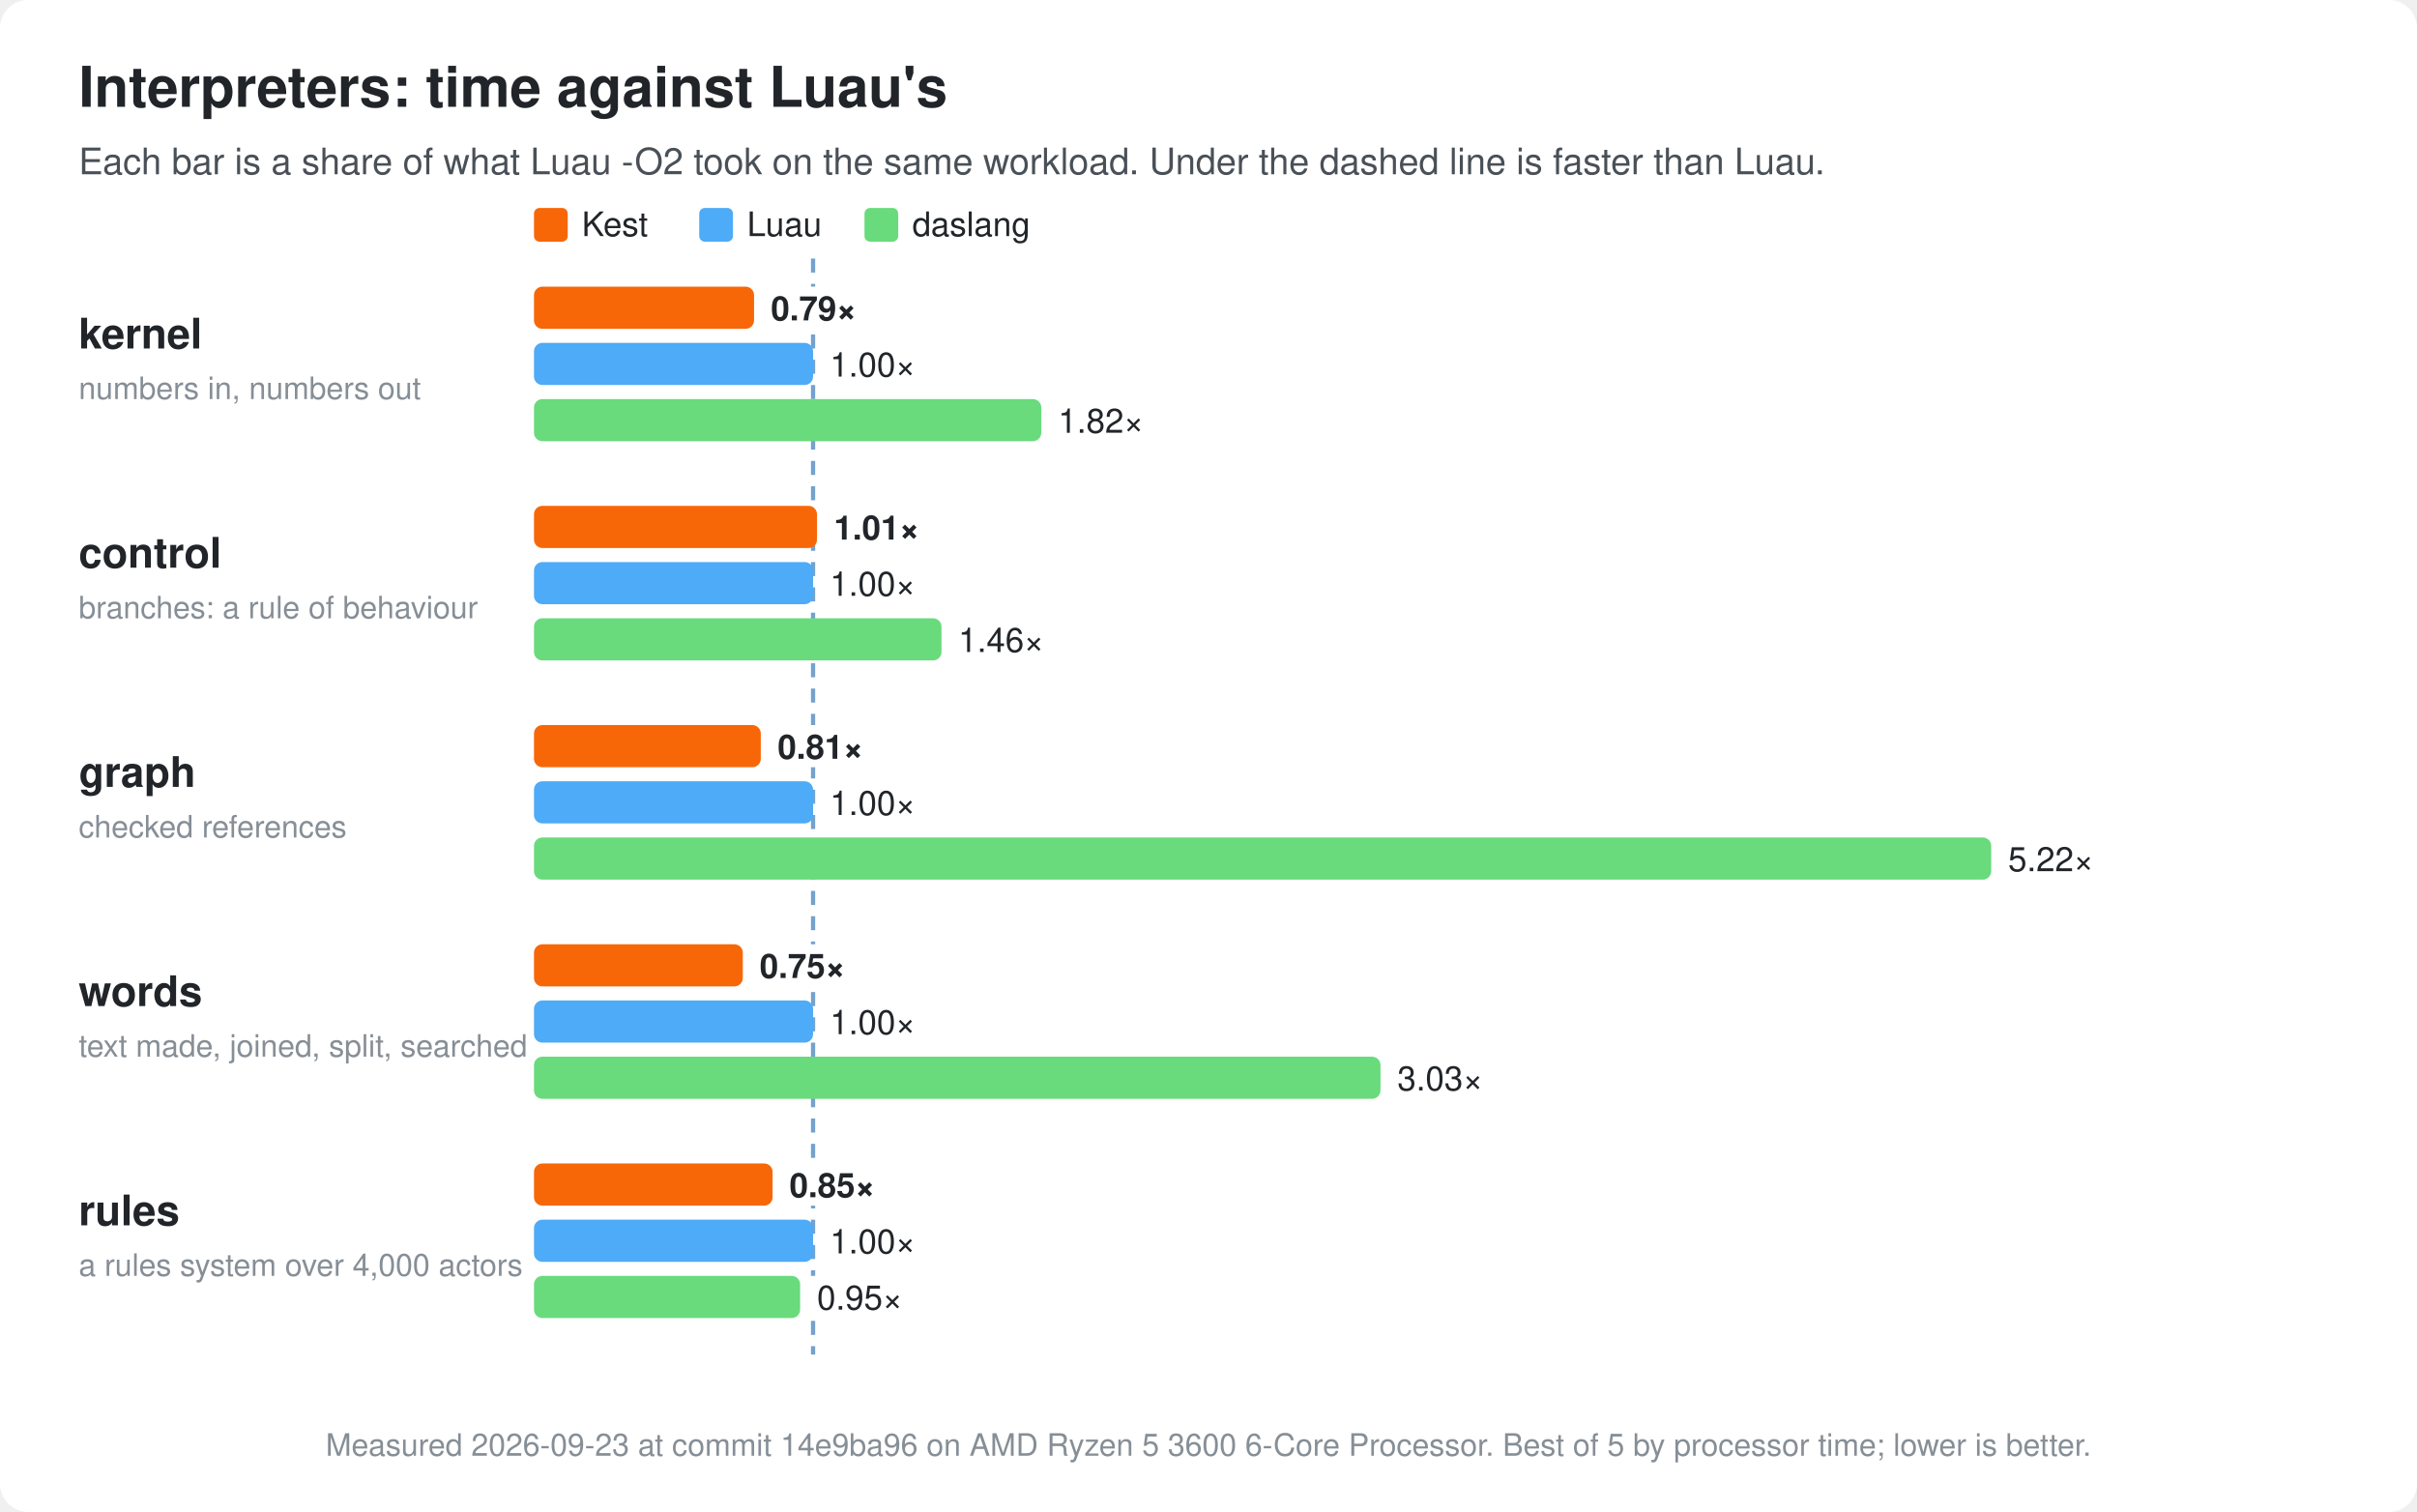
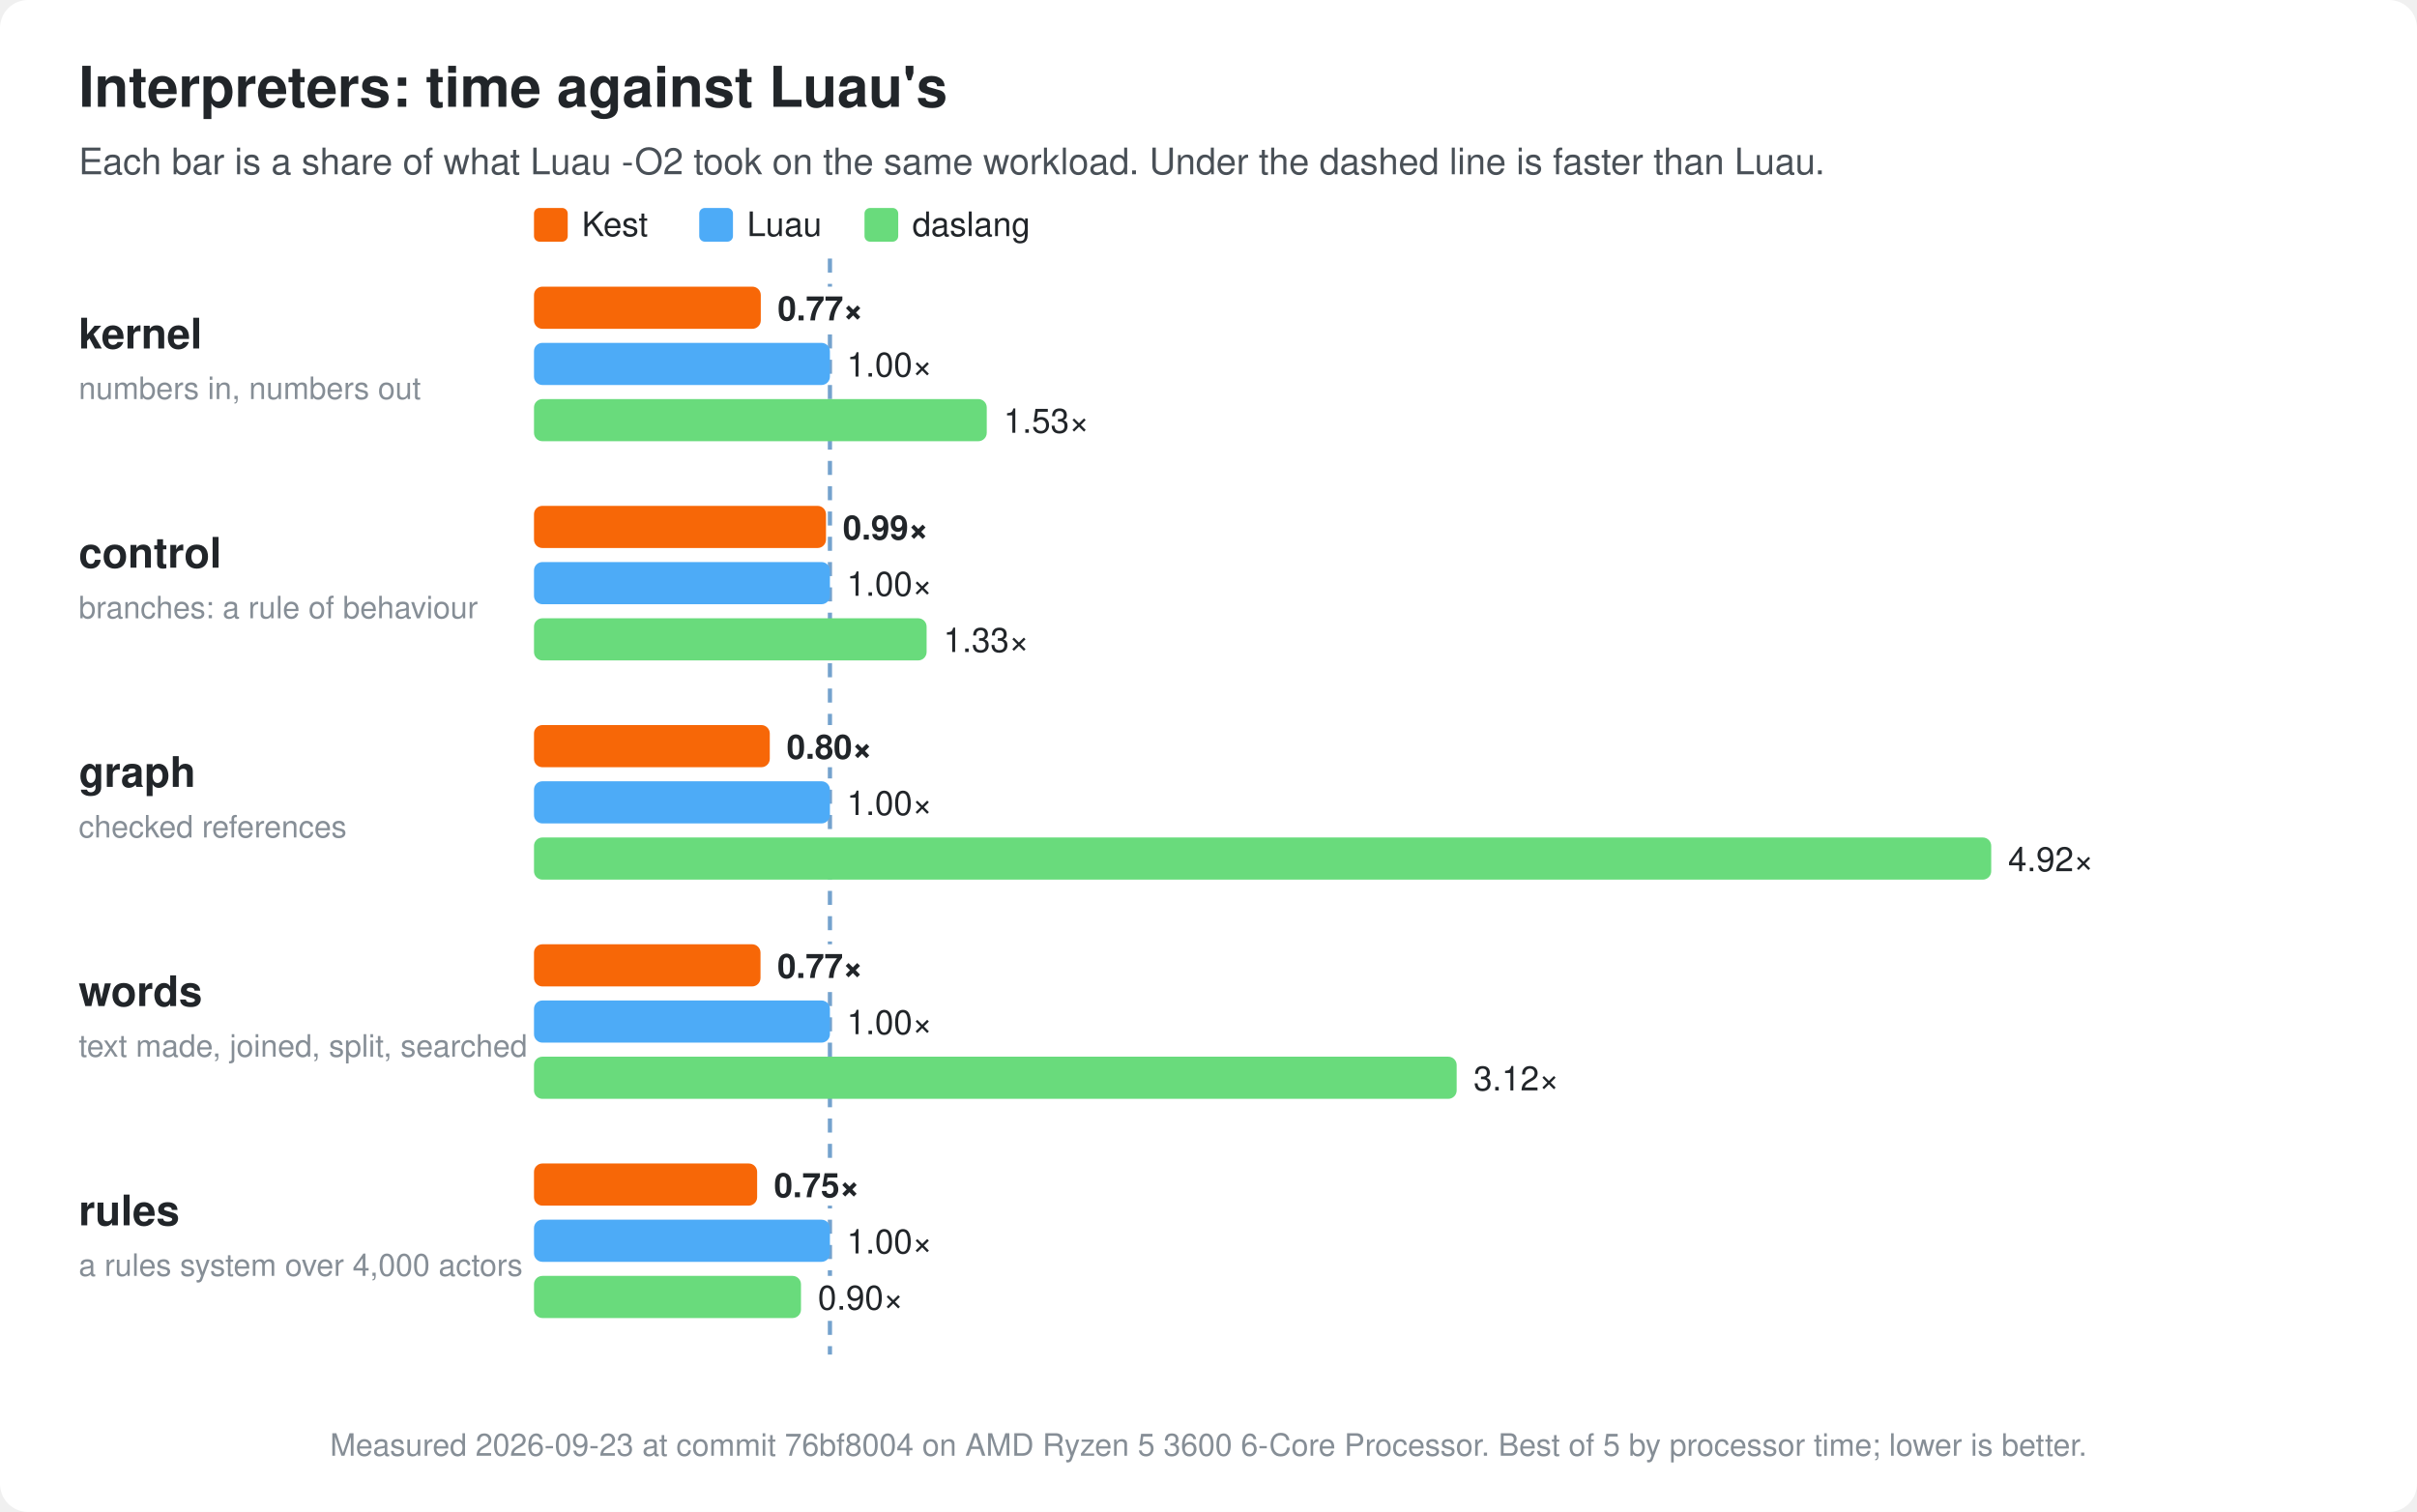
<svg xmlns="http://www.w3.org/2000/svg" width="860" height="538" viewBox="0 0 860 538">
  <rect width="100%" height="100%" rx="10" fill="#ffffff" />
  <text x="28.0" y="38.0" font-family="-apple-system,Segoe UI,Helvetica,Arial,sans-serif" font-size="20" font-weight="bold" fill="#212529" text-anchor="start">Interpreters: time against Luau's</text>
  <text x="28.0" y="62.0" font-family="-apple-system,Segoe UI,Helvetica,Arial,sans-serif" font-size="13" font-weight="normal" fill="#495057" text-anchor="start">Each bar is a share of what Luau -O2 took on the same workload. Under the dashed line is faster than Luau.</text>
  <rect x="190.0" y="74.0" width="12" height="12" rx="2" fill="#f76707" />
  <text x="207.0" y="84.0" font-family="-apple-system,Segoe UI,Helvetica,Arial,sans-serif" font-size="12" font-weight="normal" fill="#212529" text-anchor="start">Kest</text>
  <rect x="248.8" y="74.0" width="12" height="12" rx="2" fill="#4dabf7" />
  <text x="265.8" y="84.0" font-family="-apple-system,Segoe UI,Helvetica,Arial,sans-serif" font-size="12" font-weight="normal" fill="#212529" text-anchor="start">Luau</text>
  <rect x="307.6" y="74.0" width="12" height="12" rx="2" fill="#69db7c" />
  <text x="324.6" y="84.0" font-family="-apple-system,Segoe UI,Helvetica,Arial,sans-serif" font-size="12" font-weight="normal" fill="#212529" text-anchor="start">daslang</text>
-   <line x1="289.3" y1="92" x2="289.3" y2="482" stroke="#1864ab" stroke-width="1.5" stroke-dasharray="5,4" opacity="0.6" />
+   <line x1="295.3" y1="92" x2="295.3" y2="482" stroke="#1864ab" stroke-width="1.5" stroke-dasharray="5,4" opacity="0.6" />
  <text x="28.0" y="124.0" font-family="-apple-system,Segoe UI,Helvetica,Arial,sans-serif" font-size="15" font-weight="bold" fill="#212529" text-anchor="start">kernel</text>
  <text x="28.0" y="142.0" font-family="-apple-system,Segoe UI,Helvetica,Arial,sans-serif" font-size="11" font-weight="normal" fill="#868e96" text-anchor="start">numbers in, numbers out</text>
-   <rect x="190" y="102.0" width="78.3" height="15" rx="3" fill="#f76707" />
-   <rect x="271.3" y="102.0" width="44" height="15" fill="#ffffff" />
-   <text x="274.3" y="114.0" font-family="-apple-system,Segoe UI,Helvetica,Arial,sans-serif" font-size="12" font-weight="bold" fill="#212529" text-anchor="start">0.79×</text>
-   <rect x="190" y="122.0" width="99.3" height="15" rx="3" fill="#4dabf7" />
-   <rect x="292.3" y="122.0" width="44" height="15" fill="#ffffff" />
-   <text x="295.3" y="134.0" font-family="-apple-system,Segoe UI,Helvetica,Arial,sans-serif" font-size="12" font-weight="normal" fill="#212529" text-anchor="start">1.00×</text>
-   <rect x="190" y="142.0" width="180.5" height="15" rx="3" fill="#69db7c" />
-   <rect x="373.5" y="142.0" width="44" height="15" fill="#ffffff" />
-   <text x="376.5" y="154.0" font-family="-apple-system,Segoe UI,Helvetica,Arial,sans-serif" font-size="12" font-weight="normal" fill="#212529" text-anchor="start">1.82×</text>
+   <rect x="190" y="102.0" width="80.7" height="15" rx="3" fill="#f76707" />
+   <rect x="273.7" y="102.0" width="44" height="15" fill="#ffffff" />
+   <text x="276.7" y="114.0" font-family="-apple-system,Segoe UI,Helvetica,Arial,sans-serif" font-size="12" font-weight="bold" fill="#212529" text-anchor="start">0.77×</text>
+   <rect x="190" y="122.0" width="105.3" height="15" rx="3" fill="#4dabf7" />
+   <rect x="298.3" y="122.0" width="44" height="15" fill="#ffffff" />
+   <text x="301.3" y="134.0" font-family="-apple-system,Segoe UI,Helvetica,Arial,sans-serif" font-size="12" font-weight="normal" fill="#212529" text-anchor="start">1.00×</text>
+   <rect x="190" y="142.0" width="161.1" height="15" rx="3" fill="#69db7c" />
+   <rect x="354.1" y="142.0" width="44" height="15" fill="#ffffff" />
+   <text x="357.1" y="154.0" font-family="-apple-system,Segoe UI,Helvetica,Arial,sans-serif" font-size="12" font-weight="normal" fill="#212529" text-anchor="start">1.53×</text>
  <text x="28.0" y="202.0" font-family="-apple-system,Segoe UI,Helvetica,Arial,sans-serif" font-size="15" font-weight="bold" fill="#212529" text-anchor="start">control</text>
  <text x="28.0" y="220.0" font-family="-apple-system,Segoe UI,Helvetica,Arial,sans-serif" font-size="11" font-weight="normal" fill="#868e96" text-anchor="start">branches: a rule of behaviour</text>
-   <rect x="190" y="180.0" width="100.7" height="15" rx="3" fill="#f76707" />
-   <rect x="293.7" y="180.0" width="44" height="15" fill="#ffffff" />
-   <text x="296.7" y="192.0" font-family="-apple-system,Segoe UI,Helvetica,Arial,sans-serif" font-size="12" font-weight="bold" fill="#212529" text-anchor="start">1.01×</text>
-   <rect x="190" y="200.0" width="99.3" height="15" rx="3" fill="#4dabf7" />
-   <rect x="292.3" y="200.0" width="44" height="15" fill="#ffffff" />
-   <text x="295.3" y="212.0" font-family="-apple-system,Segoe UI,Helvetica,Arial,sans-serif" font-size="12" font-weight="normal" fill="#212529" text-anchor="start">1.00×</text>
-   <rect x="190" y="220.0" width="145.0" height="15" rx="3" fill="#69db7c" />
-   <rect x="338.0" y="220.0" width="44" height="15" fill="#ffffff" />
-   <text x="341.0" y="232.0" font-family="-apple-system,Segoe UI,Helvetica,Arial,sans-serif" font-size="12" font-weight="normal" fill="#212529" text-anchor="start">1.46×</text>
+   <rect x="190" y="180.0" width="103.9" height="15" rx="3" fill="#f76707" />
+   <rect x="296.9" y="180.0" width="44" height="15" fill="#ffffff" />
+   <text x="299.9" y="192.0" font-family="-apple-system,Segoe UI,Helvetica,Arial,sans-serif" font-size="12" font-weight="bold" fill="#212529" text-anchor="start">0.99×</text>
+   <rect x="190" y="200.0" width="105.3" height="15" rx="3" fill="#4dabf7" />
+   <rect x="298.3" y="200.0" width="44" height="15" fill="#ffffff" />
+   <text x="301.3" y="212.0" font-family="-apple-system,Segoe UI,Helvetica,Arial,sans-serif" font-size="12" font-weight="normal" fill="#212529" text-anchor="start">1.00×</text>
+   <rect x="190" y="220.0" width="139.7" height="15" rx="3" fill="#69db7c" />
+   <rect x="332.7" y="220.0" width="44" height="15" fill="#ffffff" />
+   <text x="335.7" y="232.0" font-family="-apple-system,Segoe UI,Helvetica,Arial,sans-serif" font-size="12" font-weight="normal" fill="#212529" text-anchor="start">1.33×</text>
  <text x="28.0" y="280.0" font-family="-apple-system,Segoe UI,Helvetica,Arial,sans-serif" font-size="15" font-weight="bold" fill="#212529" text-anchor="start">graph</text>
  <text x="28.0" y="298.0" font-family="-apple-system,Segoe UI,Helvetica,Arial,sans-serif" font-size="11" font-weight="normal" fill="#868e96" text-anchor="start">checked references</text>
-   <rect x="190" y="258.0" width="80.7" height="15" rx="3" fill="#f76707" />
-   <rect x="273.7" y="258.0" width="44" height="15" fill="#ffffff" />
-   <text x="276.7" y="270.0" font-family="-apple-system,Segoe UI,Helvetica,Arial,sans-serif" font-size="12" font-weight="bold" fill="#212529" text-anchor="start">0.81×</text>
-   <rect x="190" y="278.0" width="99.3" height="15" rx="3" fill="#4dabf7" />
-   <rect x="292.3" y="278.0" width="44" height="15" fill="#ffffff" />
-   <text x="295.3" y="290.0" font-family="-apple-system,Segoe UI,Helvetica,Arial,sans-serif" font-size="12" font-weight="normal" fill="#212529" text-anchor="start">1.00×</text>
+   <rect x="190" y="258.0" width="83.9" height="15" rx="3" fill="#f76707" />
+   <rect x="276.9" y="258.0" width="44" height="15" fill="#ffffff" />
+   <text x="279.9" y="270.0" font-family="-apple-system,Segoe UI,Helvetica,Arial,sans-serif" font-size="12" font-weight="bold" fill="#212529" text-anchor="start">0.80×</text>
+   <rect x="190" y="278.0" width="105.3" height="15" rx="3" fill="#4dabf7" />
+   <rect x="298.3" y="278.0" width="44" height="15" fill="#ffffff" />
+   <text x="301.3" y="290.0" font-family="-apple-system,Segoe UI,Helvetica,Arial,sans-serif" font-size="12" font-weight="normal" fill="#212529" text-anchor="start">1.00×</text>
  <rect x="190" y="298.0" width="518.5" height="15" rx="3" fill="#69db7c" />
  <rect x="711.5" y="298.0" width="44" height="15" fill="#ffffff" />
-   <text x="714.5" y="310.0" font-family="-apple-system,Segoe UI,Helvetica,Arial,sans-serif" font-size="12" font-weight="normal" fill="#212529" text-anchor="start">5.22×</text>
+   <text x="714.5" y="310.0" font-family="-apple-system,Segoe UI,Helvetica,Arial,sans-serif" font-size="12" font-weight="normal" fill="#212529" text-anchor="start">4.92×</text>
  <text x="28.0" y="358.0" font-family="-apple-system,Segoe UI,Helvetica,Arial,sans-serif" font-size="15" font-weight="bold" fill="#212529" text-anchor="start">words</text>
  <text x="28.0" y="376.0" font-family="-apple-system,Segoe UI,Helvetica,Arial,sans-serif" font-size="11" font-weight="normal" fill="#868e96" text-anchor="start">text made, joined, split, searched</text>
-   <rect x="190" y="336.0" width="74.3" height="15" rx="3" fill="#f76707" />
-   <rect x="267.3" y="336.0" width="44" height="15" fill="#ffffff" />
-   <text x="270.3" y="348.0" font-family="-apple-system,Segoe UI,Helvetica,Arial,sans-serif" font-size="12" font-weight="bold" fill="#212529" text-anchor="start">0.75×</text>
-   <rect x="190" y="356.0" width="99.3" height="15" rx="3" fill="#4dabf7" />
-   <rect x="292.3" y="356.0" width="44" height="15" fill="#ffffff" />
-   <text x="295.3" y="368.0" font-family="-apple-system,Segoe UI,Helvetica,Arial,sans-serif" font-size="12" font-weight="normal" fill="#212529" text-anchor="start">1.00×</text>
-   <rect x="190" y="376.0" width="301.2" height="15" rx="3" fill="#69db7c" />
-   <rect x="494.2" y="376.0" width="44" height="15" fill="#ffffff" />
-   <text x="497.2" y="388.0" font-family="-apple-system,Segoe UI,Helvetica,Arial,sans-serif" font-size="12" font-weight="normal" fill="#212529" text-anchor="start">3.03×</text>
+   <rect x="190" y="336.0" width="80.6" height="15" rx="3" fill="#f76707" />
+   <rect x="273.6" y="336.0" width="44" height="15" fill="#ffffff" />
+   <text x="276.6" y="348.0" font-family="-apple-system,Segoe UI,Helvetica,Arial,sans-serif" font-size="12" font-weight="bold" fill="#212529" text-anchor="start">0.77×</text>
+   <rect x="190" y="356.0" width="105.3" height="15" rx="3" fill="#4dabf7" />
+   <rect x="298.3" y="356.0" width="44" height="15" fill="#ffffff" />
+   <text x="301.3" y="368.0" font-family="-apple-system,Segoe UI,Helvetica,Arial,sans-serif" font-size="12" font-weight="normal" fill="#212529" text-anchor="start">1.00×</text>
+   <rect x="190" y="376.0" width="328.3" height="15" rx="3" fill="#69db7c" />
+   <rect x="521.3" y="376.0" width="44" height="15" fill="#ffffff" />
+   <text x="524.3" y="388.0" font-family="-apple-system,Segoe UI,Helvetica,Arial,sans-serif" font-size="12" font-weight="normal" fill="#212529" text-anchor="start">3.12×</text>
  <text x="28.0" y="436.0" font-family="-apple-system,Segoe UI,Helvetica,Arial,sans-serif" font-size="15" font-weight="bold" fill="#212529" text-anchor="start">rules</text>
  <text x="28.0" y="454.0" font-family="-apple-system,Segoe UI,Helvetica,Arial,sans-serif" font-size="11" font-weight="normal" fill="#868e96" text-anchor="start">a rules system over 4,000 actors</text>
-   <rect x="190" y="414.0" width="84.9" height="15" rx="3" fill="#f76707" />
-   <rect x="277.9" y="414.0" width="44" height="15" fill="#ffffff" />
-   <text x="280.9" y="426.0" font-family="-apple-system,Segoe UI,Helvetica,Arial,sans-serif" font-size="12" font-weight="bold" fill="#212529" text-anchor="start">0.85×</text>
-   <rect x="190" y="434.0" width="99.3" height="15" rx="3" fill="#4dabf7" />
-   <rect x="292.3" y="434.0" width="44" height="15" fill="#ffffff" />
-   <text x="295.3" y="446.0" font-family="-apple-system,Segoe UI,Helvetica,Arial,sans-serif" font-size="12" font-weight="normal" fill="#212529" text-anchor="start">1.00×</text>
-   <rect x="190" y="454.0" width="94.7" height="15" rx="3" fill="#69db7c" />
-   <rect x="287.7" y="454.0" width="44" height="15" fill="#ffffff" />
-   <text x="290.7" y="466.0" font-family="-apple-system,Segoe UI,Helvetica,Arial,sans-serif" font-size="12" font-weight="normal" fill="#212529" text-anchor="start">0.95×</text>
-   <text x="430.0" y="518.0" font-family="-apple-system,Segoe UI,Helvetica,Arial,sans-serif" font-size="11" font-weight="normal" fill="#868e96" text-anchor="middle">Measured 2026-09-23 at commit 14e9ba96 on AMD Ryzen 5 3600 6-Core Processor. Best of 5 by processor time; lower is better.</text>
+   <rect x="190" y="414.0" width="79.4" height="15" rx="3" fill="#f76707" />
+   <rect x="272.4" y="414.0" width="44" height="15" fill="#ffffff" />
+   <text x="275.4" y="426.0" font-family="-apple-system,Segoe UI,Helvetica,Arial,sans-serif" font-size="12" font-weight="bold" fill="#212529" text-anchor="start">0.75×</text>
+   <rect x="190" y="434.0" width="105.3" height="15" rx="3" fill="#4dabf7" />
+   <rect x="298.3" y="434.0" width="44" height="15" fill="#ffffff" />
+   <text x="301.3" y="446.0" font-family="-apple-system,Segoe UI,Helvetica,Arial,sans-serif" font-size="12" font-weight="normal" fill="#212529" text-anchor="start">1.00×</text>
+   <rect x="190" y="454.0" width="95.0" height="15" rx="3" fill="#69db7c" />
+   <rect x="288.0" y="454.0" width="44" height="15" fill="#ffffff" />
+   <text x="291.0" y="466.0" font-family="-apple-system,Segoe UI,Helvetica,Arial,sans-serif" font-size="12" font-weight="normal" fill="#212529" text-anchor="start">0.90×</text>
+   <text x="430.0" y="518.0" font-family="-apple-system,Segoe UI,Helvetica,Arial,sans-serif" font-size="11" font-weight="normal" fill="#868e96" text-anchor="middle">Measured 2026-09-23 at commit 76bf8004 on AMD Ryzen 5 3600 6-Core Processor. Best of 5 by processor time; lower is better.</text>
</svg>
